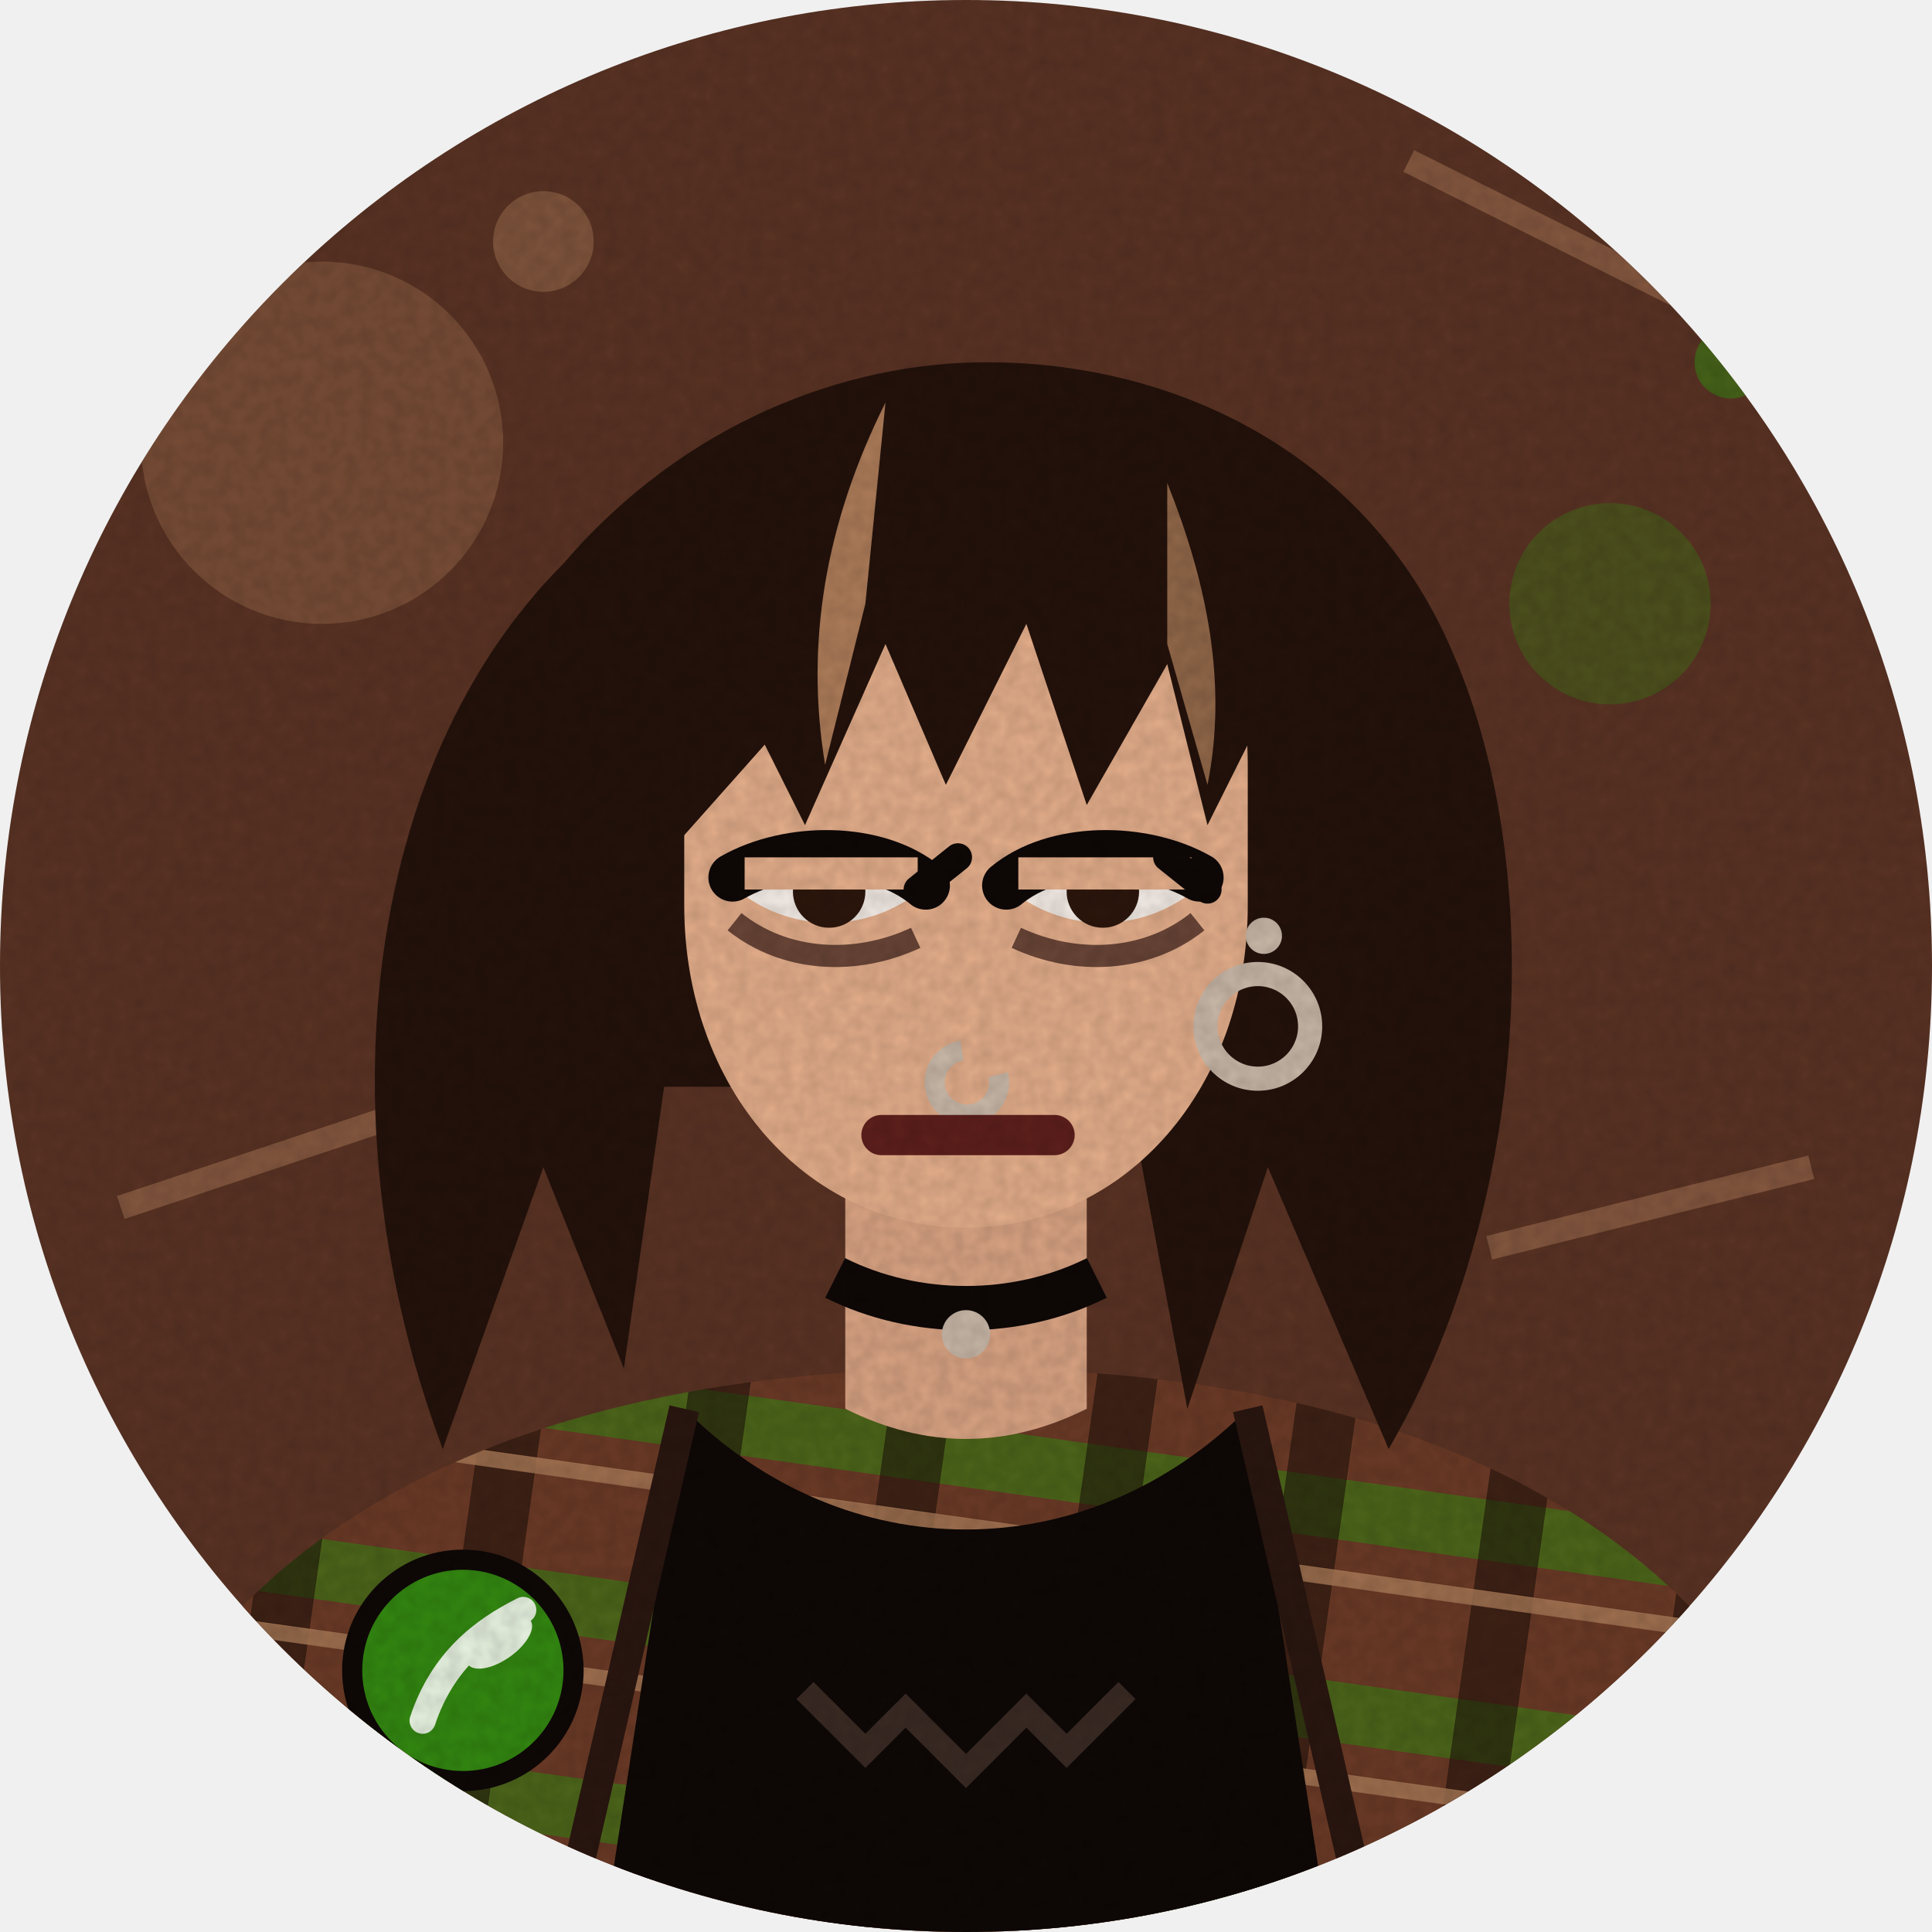
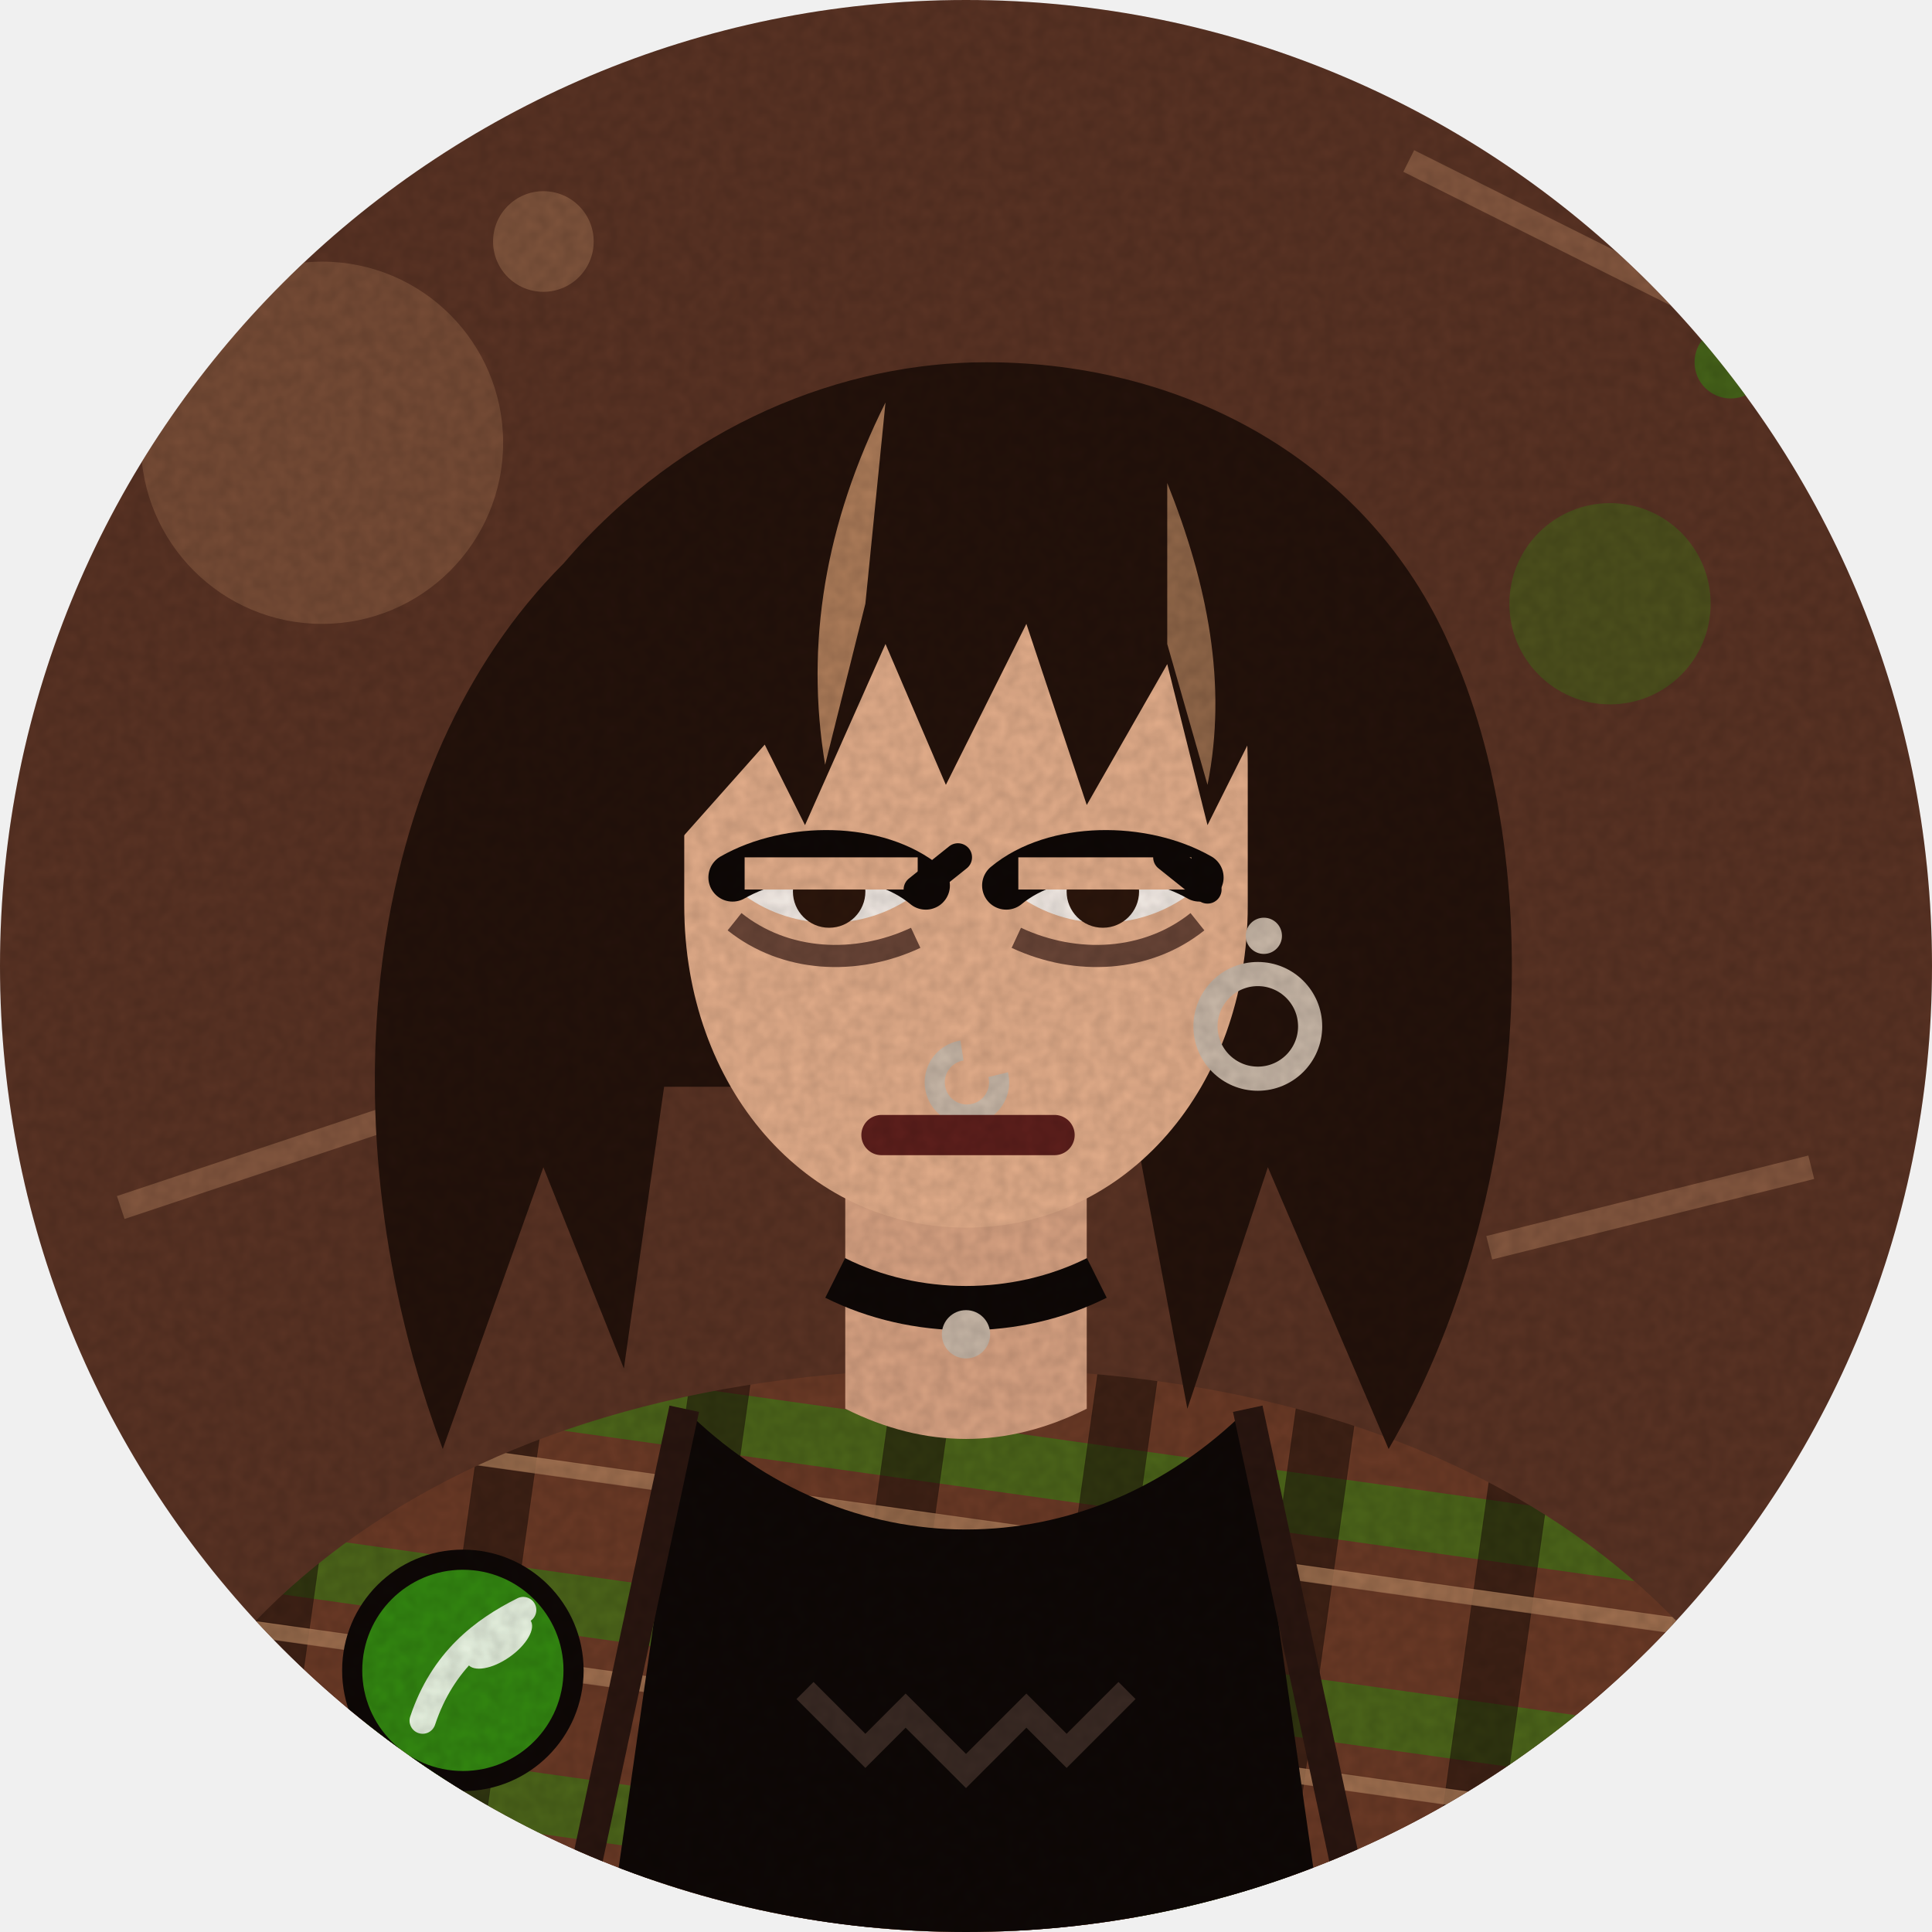
<svg xmlns="http://www.w3.org/2000/svg" viewBox="0 0 96 96" role="img" aria-label="Alice">
+   <style>
+     .head, .body, .eyes, .pupils, .strand, .splash, .grain, .badge { transform-box: view-box; }
+     @media (min-width: 80px) and (prefers-reduced-motion: no-preference) {
+       .body   { animation: breathe 4.2s ease-in-out infinite; }
+       .head   { transform-origin: 48px 64px; animation: sway 7s ease-in-out infinite; }
+       .eyes   { transform-origin: 48px 44.3px; animation: blink 5.3s infinite; }
+       .pupils { animation: glance 9s ease-in-out infinite; }
+       .strand { transform-origin: 48px 20px; animation: wind 3.6s ease-in-out infinite; }
+       .s2     { animation-delay: -1.4s; }
+       .splash { animation: drift 11s ease-in-out infinite alternate; }
+       .grain  { animation: flicker .9s steps(3) infinite; }
+       .badge  { transform-origin: 23px 83px; animation: pulse 3s ease-in-out infinite; }
+     }
+     @keyframes breathe { 0%,100% { transform: translateY(0); } 50% { transform: translateY(-.9px); } }
+     @keyframes sway    { 0%,100% { transform: rotate(0deg) translateY(0); } 30% { transform: rotate(-1.6deg) translateY(-.6px); } 65% { transform: rotate(1.2deg) translateY(-.3px); } }
+     @keyframes blink   { 0%,92%,100% { transform: scaleY(1); } 95% { transform: scaleY(.08); } }
+     @keyframes glance  { 0%,30%,100% { transform: translateX(0); } 38%,55% { transform: translateX(-1.1px); } 62%,80% { transform: translateX(1px); } }
+     @keyframes wind    { 0%,100% { transform: rotate(0deg); } 50% { transform: rotate(3deg); } }
+     @keyframes drift   { from { transform: translate(0,0); } to { transform: translate(3px,-2px); } }
+     @keyframes flicker { 0% { opacity: .42; } 50% { opacity: .5; } 100% { opacity: .38; } }
+     @keyframes pulse   { 0%,100% { transform: scale(1); } 50% { transform: scale(1.12); } }
+   </style>
  <defs>
    <clipPath id="c">
      <circle cx="48" cy="48" r="48" />
    </clipPath>
    <pattern id="plaid" width="10" height="10" patternUnits="userSpaceOnUse" patternTransform="rotate(8)">
      <rect width="10" height="10" fill="#6B3A26" />
      <rect width="10" height="3" y="3.5" fill="#338811" opacity=".55" />
      <rect width="3" height="10" x="3.5" fill="#1A0D08" opacity=".55" />
      <rect width="10" height=".8" y="8" fill="#AD7C59" opacity=".8" />
    </pattern>
    <filter id="grain">
      <feTurbulence type="fractalNoise" baseFrequency="1.4" numOctaves="2" seed="7" />
      <feColorMatrix values="0 0 0 0 0  0 0 0 0 0  0 0 0 0 0  0 0 0 .35 0" />
      <feComposite in2="SourceGraphic" operator="in" />
    </filter>
  </defs>
  <g clip-path="url(#c)">
    <rect width="96" height="96" fill="#5A3324" />
-     <circle cx="16" cy="22" r="9" fill="#AD7C59" opacity=".35" />
-     <circle cx="27" cy="12" r="2.5" fill="#AD7C59" opacity=".45" />
-     <circle cx="80" cy="30" r="5" fill="#338811" opacity=".35" />
-     <circle cx="86" cy="18" r="1.8" fill="#338811" opacity=".55" />
-     <path d="M6 60l18-6M70 8l20 10M74 62l16-4" stroke="#AD7C59" stroke-width="1.2" opacity=".5" />
-     <path d="M4 96c3-18 19-28 44-28s41 10 44 28z" fill="url(#plaid)" />
-     <path d="M34 70c4 4 9 6 14 6s10-2 14-6l4 26H30z" fill="#0E0806" />
-     <path d="M40 84l3 3 2-2 3 3 3-3 2 2 3-3" stroke="#3A2A24" stroke-width="1.2" fill="none" />
-     <path d="M34 70l-6 26M62 70l6 26" stroke="#2A1610" stroke-width="1.5" />
-     <path d="M42 56h12v14c-4 2-8 2-12 0z" fill="#D9A383" />
-     <path d="M41.5 63.5c4 2 9 2 13 0" stroke="#0E0806" stroke-width="2.2" fill="none" />
-     <circle cx="48" cy="66.3" r="1.2" fill="#C9B8A8" />
-     <path d="M22 72c-6-16-4-34 6-44 6-7 14-10 21-10 10 0 19 5 23 14 5 11 4 28-3 40l-6-14-4 12-3-16H33l-2 14-4-10z" fill="#24120B" />
-     <path d="M34 38c0-9 6-15 14-15s14 6 14 15v7c0 9-6 16-14 16s-14-7-14-16z" fill="#E4AE8B" />
-     <path d="M30 46c-1-12 5-24 18-26 11-1 18 6 19 18l-4-3-3 6-2-8-4 7-3-9-4 8-3-7-4 9-2-4z" fill="#24120B" />
-     <path d="M44 20c-3 6-4 12-3 18l2-8z" fill="#AD7C59" />
-     <path d="M58 24c2 5 3 10 2 15l-2-7z" fill="#AD7C59" opacity=".8" />
-     <path d="M37 44.5c2.5-2.6 6-2.6 8.4 0-2.5 1.8-5.9 1.8-8.4 0z" fill="#F4ECE6" />
-     <path d="M50.6 44.5c2.5-2.6 6-2.6 8.4 0-2.5 1.8-5.9 1.8-8.4 0z" fill="#F4ECE6" />
-     <circle cx="41.2" cy="44.3" r="1.8" fill="#2C160C" />
-     <circle cx="54.8" cy="44.3" r="1.8" fill="#2C160C" />
-     <circle cx="41.7" cy="43.7" r=".5" fill="#FFF" />
-     <circle cx="55.3" cy="43.7" r=".5" fill="#FFF" />
-     <path d="M36.4 43.6c2.8-1.6 7.2-1.6 9.6.4M50 44c2.4-2 6.8-2 9.6-.4" stroke="#0E0806" stroke-width="2.4" fill="none" stroke-linecap="round" />
-     <path d="M37 43.4h8.6M50.6 43.4h8.6" stroke="#E4AE8B" stroke-width="1.6" />
-     <path d="M36.5 45.8c2.5 2 6 2.2 9 .8M50.5 46.6c3 1.4 6.5 1.2 9-.8" stroke="#4A2A22" stroke-width="1.1" fill="none" opacity=".8" />
-     <path d="M45.6 44.2l2-1.6M60 44.2l-2-1.6" stroke="#0E0806" stroke-width="1.4" stroke-linecap="round" />
-     <path d="M47.8 52.2a1.6 1.6 0 1 0 1.8 1.2" stroke="#C9B8A8" stroke-width="1" fill="none" />
-     <path d="M43.8 56.4h8.6" stroke="#5E1F1C" stroke-width="2" stroke-linecap="round" />
-     <circle cx="62.5" cy="51" r="2.6" fill="none" stroke="#C9B8A8" stroke-width="1.2" />
-     <circle cx="62.8" cy="46.5" r=".9" fill="#C9B8A8" />
-     <circle cx="23" cy="83" r="5.5" fill="#338811" stroke="#0E0806" stroke-width="1" />
-     <path d="M21 85.5c1-3 3-4.5 5-5.5" stroke="#E8F3E1" stroke-width="1.3" fill="none" stroke-linecap="round" />
-     <ellipse cx="24.8" cy="81.6" rx="1.9" ry=".9" transform="rotate(-35 24.8 81.6)" fill="#E8F3E1" />
-     <rect width="96" height="96" fill="#000" filter="url(#grain)" opacity=".45" />
+     <g class="splash">
+       <circle cx="16" cy="22" r="9" fill="#AD7C59" opacity=".35" />
+       <circle cx="27" cy="12" r="2.5" fill="#AD7C59" opacity=".45" />
+       <circle cx="80" cy="30" r="5" fill="#338811" opacity=".35" />
+       <circle cx="86" cy="18" r="1.8" fill="#338811" opacity=".55" />
+       <path d="M6 60l18-6M70 8l20 10M74 62l16-4" stroke="#AD7C59" stroke-width="1.2" opacity=".5" />
+     </g>
+     <g class="body">
+       <path d="M4 98c3-18 19-30 44-30s41 12 44 30z" fill="url(#plaid)" />
+       <path d="M34 70c4 4 9 6 14 6s10-2 14-6l4 28H30z" fill="#0E0806" />
+       <path d="M40 84l3 3 2-2 3 3 3-3 2 2 3-3" stroke="#3A2A24" stroke-width="1.2" fill="none" />
+       <path d="M34 70l-6 28M62 70l6 28" stroke="#2A1610" stroke-width="1.5" />
+       <path d="M42 56h12v14c-4 2-8 2-12 0z" fill="#D9A383" />
+       <path d="M41.5 63.5c4 2 9 2 13 0" stroke="#0E0806" stroke-width="2.2" fill="none" />
+       <circle cx="48" cy="66.3" r="1.2" fill="#C9B8A8" />
+       <g class="badge">
+         <circle cx="23" cy="83" r="5.5" fill="#338811" stroke="#0E0806" stroke-width="1" />
+         <path d="M21 85.5c1-3 3-4.5 5-5.5" stroke="#E8F3E1" stroke-width="1.3" fill="none" stroke-linecap="round" />
+         <ellipse cx="24.8" cy="81.6" rx="1.9" ry=".9" transform="rotate(-35 24.8 81.6)" fill="#E8F3E1" />
+       </g>
+     </g>
+     <g class="head">
+       <path d="M22 72c-6-16-4-34 6-44 6-7 14-10 21-10 10 0 19 5 23 14 5 11 4 28-3 40l-6-14-4 12-3-16H33l-2 14-4-10z" fill="#24120B" />
+       <path d="M34 38c0-9 6-15 14-15s14 6 14 15v7c0 9-6 16-14 16s-14-7-14-16z" fill="#E4AE8B" />
+       <path d="M30 46c-1-12 5-24 18-26 11-1 18 6 19 18l-4-3-3 6-2-8-4 7-3-9-4 8-3-7-4 9-2-4z" fill="#24120B" />
+       <path class="strand" d="M44 20c-3 6-4 12-3 18l2-8z" fill="#AD7C59" />
+       <path class="strand s2" d="M58 24c2 5 3 10 2 15l-2-7z" fill="#AD7C59" opacity=".8" />
+       <g class="eyes">
+         <path d="M37 44.5c2.5-2.6 6-2.6 8.4 0-2.5 1.8-5.9 1.8-8.4 0z" fill="#F4ECE6" />
+         <path d="M50.6 44.5c2.5-2.6 6-2.6 8.4 0-2.5 1.8-5.9 1.8-8.4 0z" fill="#F4ECE6" />
+         <g class="pupils">
+           <circle cx="41.2" cy="44.3" r="1.8" fill="#2C160C" />
+           <circle cx="54.8" cy="44.3" r="1.8" fill="#2C160C" />
+           <circle cx="41.7" cy="43.7" r=".5" fill="#FFF" />
+           <circle cx="55.3" cy="43.7" r=".5" fill="#FFF" />
+         </g>
+       </g>
+       <path d="M36.4 43.6c2.8-1.6 7.2-1.6 9.6.4M50 44c2.4-2 6.8-2 9.6-.4" stroke="#0E0806" stroke-width="2.4" fill="none" stroke-linecap="round" />
+       <path d="M37 43.4h8.6M50.6 43.4h8.6" stroke="#E4AE8B" stroke-width="1.6" />
+       <path d="M36.5 45.8c2.5 2 6 2.2 9 .8M50.5 46.6c3 1.4 6.5 1.2 9-.8" stroke="#4A2A22" stroke-width="1.1" fill="none" opacity=".8" />
+       <path d="M45.6 44.2l2-1.6M60 44.2l-2-1.6" stroke="#0E0806" stroke-width="1.4" stroke-linecap="round" />
+       <path d="M47.8 52.2a1.6 1.6 0 1 0 1.8 1.2" stroke="#C9B8A8" stroke-width="1" fill="none" />
+       <path d="M43.8 56.4h8.6" stroke="#5E1F1C" stroke-width="2" stroke-linecap="round" />
+       <circle cx="62.5" cy="51" r="2.6" fill="none" stroke="#C9B8A8" stroke-width="1.2" />
+       <circle cx="62.8" cy="46.5" r=".9" fill="#C9B8A8" />
+     </g>
+     <rect class="grain" width="96" height="96" fill="#000" filter="url(#grain)" opacity=".45" />
  </g>
</svg>
